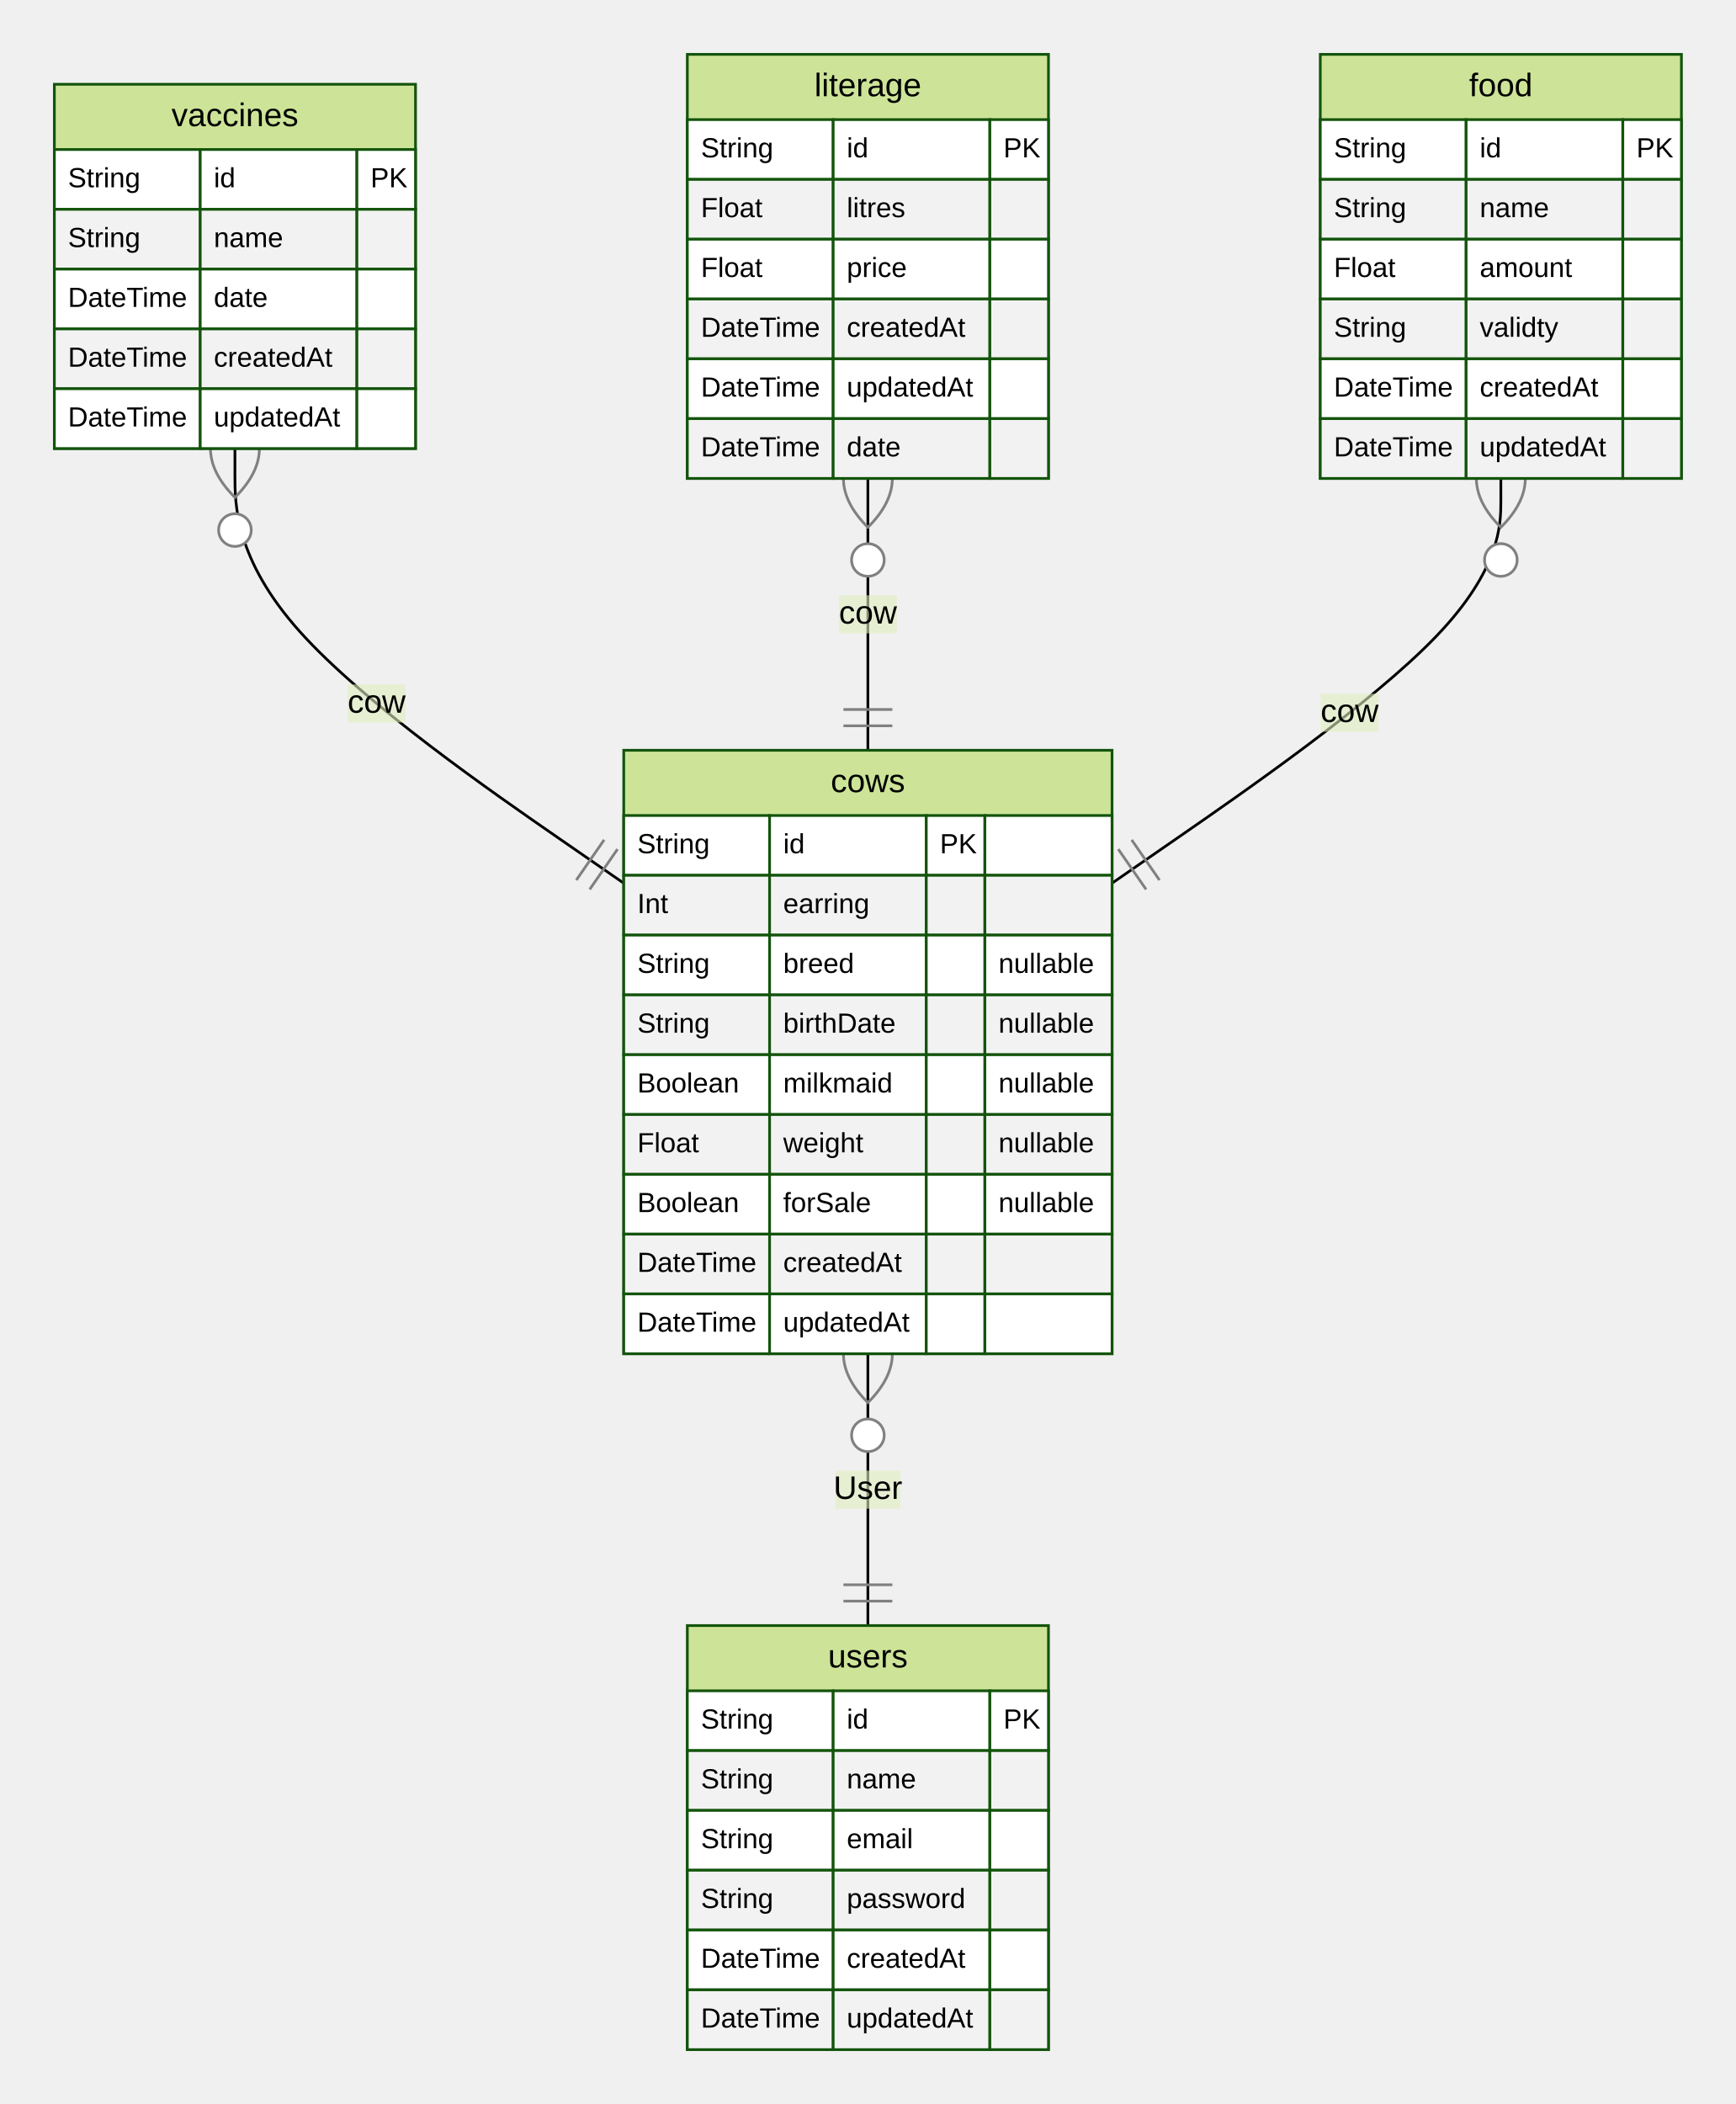
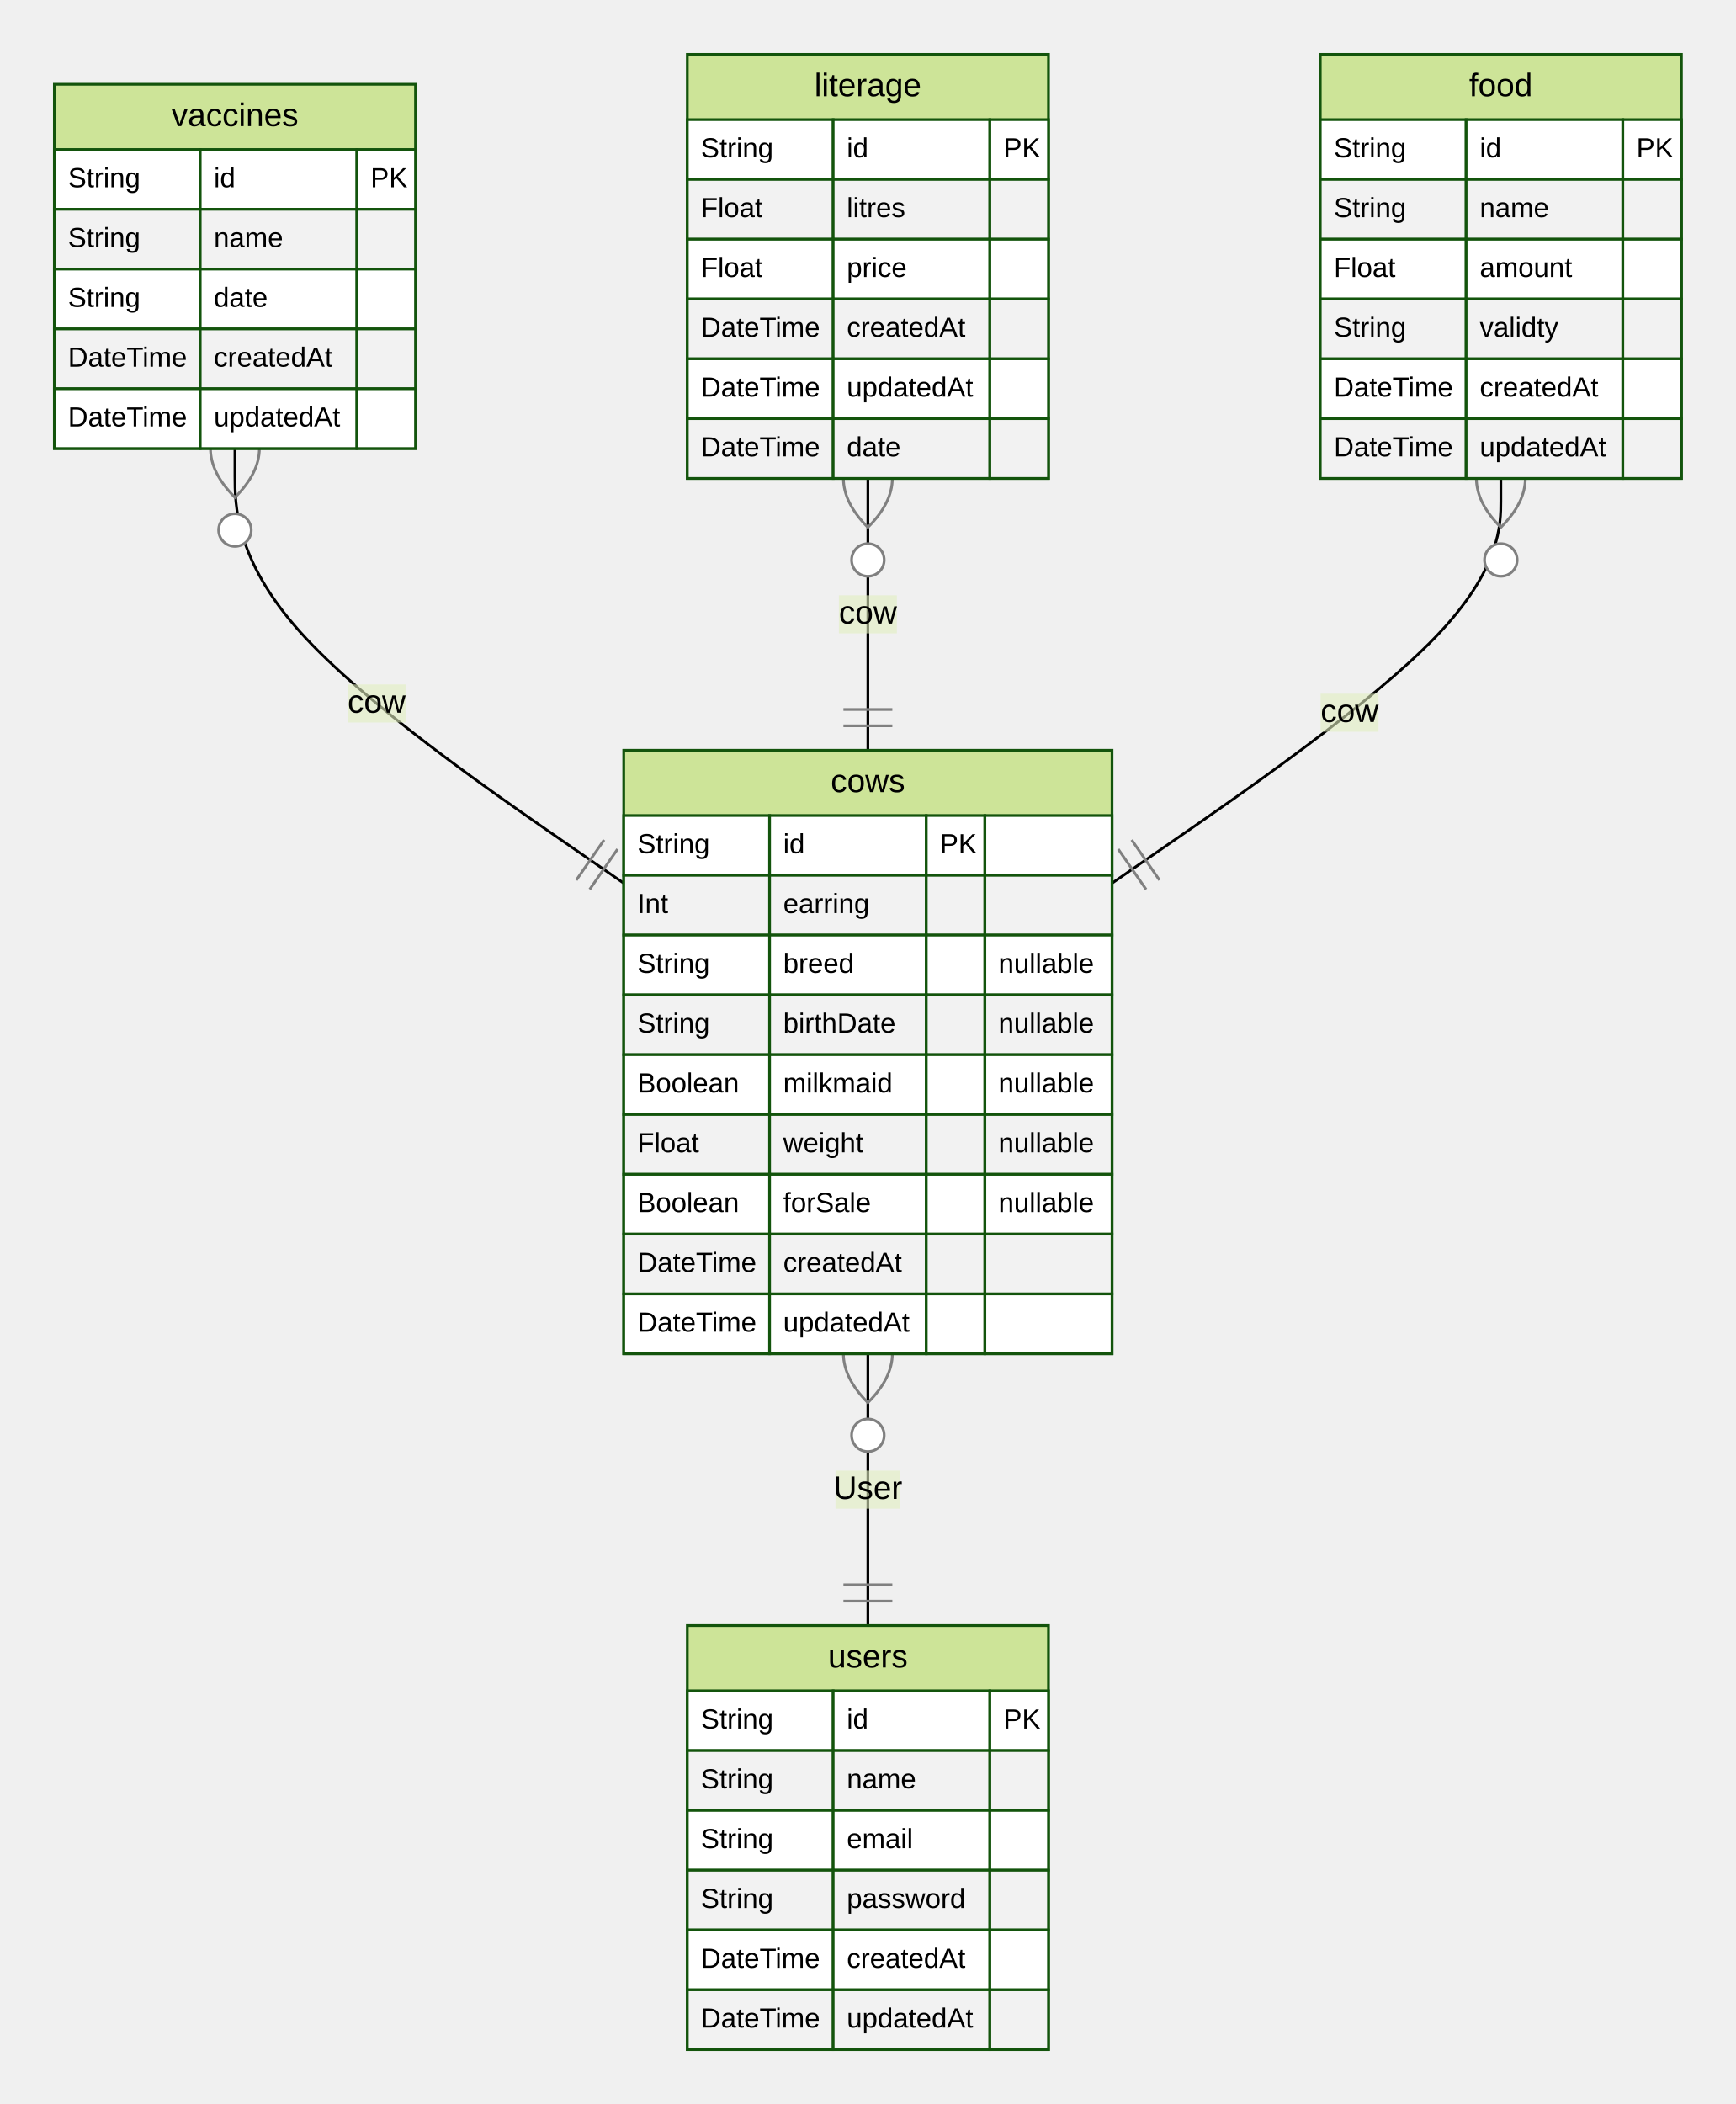
<svg xmlns="http://www.w3.org/2000/svg" aria-labelledby="chart-title-mermaid-0 chart-desc-mermaid-0" role="img" viewBox="0 0 638.625 774" style="max-width: 638.625px; background-color: white;" height="774" width="100%" id="mermaid-0">
  <style>#mermaid-0 {font-family:"trebuchet ms",verdana,arial,sans-serif;font-size:16px;fill:#000000;}#mermaid-0 .error-icon{fill:#552222;}#mermaid-0 .error-text{fill:#552222;stroke:#552222;}#mermaid-0 .edge-thickness-normal{stroke-width:2px;}#mermaid-0 .edge-thickness-thick{stroke-width:3.5px;}#mermaid-0 .edge-pattern-solid{stroke-dasharray:0;}#mermaid-0 .edge-pattern-dashed{stroke-dasharray:3;}#mermaid-0 .edge-pattern-dotted{stroke-dasharray:2;}#mermaid-0 .marker{fill:#000000;stroke:#000000;}#mermaid-0 .marker.cross{stroke:#000000;}#mermaid-0 svg{font-family:"trebuchet ms",verdana,arial,sans-serif;font-size:16px;}#mermaid-0 .entityBox{fill:#cde498;stroke:#13540c;}#mermaid-0 .attributeBoxOdd{fill:#ffffff;stroke:#13540c;}#mermaid-0 .attributeBoxEven{fill:#f2f2f2;stroke:#13540c;}#mermaid-0 .relationshipLabelBox{fill:hsl(78.158, 58.462%, 84.51%);opacity:0.7;background-color:hsl(78.158, 58.462%, 84.51%);}#mermaid-0 .relationshipLabelBox rect{opacity:0.5;}#mermaid-0 .relationshipLine{stroke:#000000;}#mermaid-0 :root{--mermaid-font-family:"trebuchet ms",verdana,arial,sans-serif;}</style>
  <g />
  <defs>
    <marker orient="auto" markerHeight="18" markerWidth="18" refY="9" refX="0" id="ONLY_ONE_START">
      <path d="M9,0 L9,18 M15,0 L15,18" fill="none" stroke="gray" />
    </marker>
  </defs>
  <defs>
    <marker orient="auto" markerHeight="18" markerWidth="18" refY="9" refX="18" id="ONLY_ONE_END">
      <path d="M3,0 L3,18 M9,0 L9,18" fill="none" stroke="gray" />
    </marker>
  </defs>
  <defs>
    <marker orient="auto" markerHeight="18" markerWidth="30" refY="9" refX="0" id="ZERO_OR_ONE_START">
      <circle r="6" cy="9" cx="21" fill="white" stroke="gray" />
      <path d="M9,0 L9,18" fill="none" stroke="gray" />
    </marker>
  </defs>
  <defs>
    <marker orient="auto" markerHeight="18" markerWidth="30" refY="9" refX="30" id="ZERO_OR_ONE_END">
      <circle r="6" cy="9" cx="9" fill="white" stroke="gray" />
      <path d="M21,0 L21,18" fill="none" stroke="gray" />
    </marker>
  </defs>
  <defs>
    <marker orient="auto" markerHeight="36" markerWidth="45" refY="18" refX="18" id="ONE_OR_MORE_START">
      <path d="M0,18 Q 18,0 36,18 Q 18,36 0,18 M42,9 L42,27" fill="none" stroke="gray" />
    </marker>
  </defs>
  <defs>
    <marker orient="auto" markerHeight="36" markerWidth="45" refY="18" refX="27" id="ONE_OR_MORE_END">
      <path d="M3,9 L3,27 M9,18 Q27,0 45,18 Q27,36 9,18" fill="none" stroke="gray" />
    </marker>
  </defs>
  <defs>
    <marker orient="auto" markerHeight="36" markerWidth="57" refY="18" refX="18" id="ZERO_OR_MORE_START">
      <circle r="6" cy="18" cx="48" fill="white" stroke="gray" />
      <path d="M0,18 Q18,0 36,18 Q18,36 0,18" fill="none" stroke="gray" />
    </marker>
  </defs>
  <defs>
    <marker orient="auto" markerHeight="36" markerWidth="57" refY="18" refX="39" id="ZERO_OR_MORE_END">
      <circle r="6" cy="18" cx="9" fill="white" stroke="gray" />
      <path d="M21,18 Q39,0 57,18 Q39,36 21,18" fill="none" stroke="gray" />
    </marker>
  </defs>
  <path marker-start="url(#ZERO_OR_MORE_START)" marker-end="url(#ONLY_ONE_END)" fill="none" stroke="gray" d="M319.312,498L319.312,506.333C319.312,514.667,319.312,531.333,319.312,548C319.312,564.667,319.312,581.333,319.312,589.667L319.312,598" class="er relationshipLine" />
  <path marker-start="url(#ZERO_OR_MORE_START)" marker-end="url(#ONLY_ONE_END)" fill="none" stroke="gray" d="M86.438,165L86.438,175.167C86.438,185.333,86.438,205.667,110.279,232.316C134.12,258.966,181.802,291.931,205.643,308.414L229.484,324.897" class="er relationshipLine" />
  <path marker-start="url(#ZERO_OR_MORE_START)" marker-end="url(#ONLY_ONE_END)" fill="none" stroke="gray" d="M319.312,176L319.312,184.333C319.312,192.667,319.312,209.333,319.312,226C319.312,242.667,319.312,259.333,319.312,267.667L319.312,276" class="er relationshipLine" />
  <path marker-start="url(#ZERO_OR_MORE_START)" marker-end="url(#ONLY_ONE_END)" fill="none" stroke="gray" d="M552.188,176L552.188,184.333C552.188,192.667,552.188,209.333,528.346,234.149C504.505,258.966,456.823,291.931,432.982,308.414L409.141,324.897" class="er relationshipLine" />
  <g transform="translate(252.875,598 )" id="users">
    <rect height="156" width="132.875" y="0" x="0" stroke="gray" fill-opacity="100%" fill="honeydew" class="er entityBox" />
    <text transform="translate(66.4375,12)" style="font-family: &quot;trebuchet ms&quot;, verdana, arial, sans-serif;; font-size: 12px" text-anchor="middle" dominant-baseline="middle" y="0" x="0" id="entity-users" class="er entityLabel">users</text>
    <rect height="22" width="53.664" y="24" x="0" stroke="gray" fill-opacity="100%" fill="honeydew" class="er attributeBoxOdd" />
    <text transform="translate(5,35)" style="font-family: &quot;trebuchet ms&quot;, verdana, arial, sans-serif;; font-size: 10.2px" text-anchor="left" dominant-baseline="middle" y="0" x="0" id="entity-users-attr-1-type" class="er entityLabel">String</text>
    <rect height="22" width="57.648" y="24" x="53.664" stroke="gray" fill-opacity="100%" fill="honeydew" class="er attributeBoxOdd" />
    <text transform="translate(58.66406,35)" style="font-family: &quot;trebuchet ms&quot;, verdana, arial, sans-serif;; font-size: 10.2px" text-anchor="left" dominant-baseline="middle" y="0" x="0" id="entity-users-attr-1-name" class="er entityLabel">id</text>
    <rect height="22" width="21.562" y="24" x="111.312" stroke="gray" fill-opacity="100%" fill="honeydew" class="er attributeBoxOdd" />
    <text transform="translate(116.3125,35)" style="font-family: &quot;trebuchet ms&quot;, verdana, arial, sans-serif;; font-size: 10.2px" text-anchor="left" dominant-baseline="middle" y="0" x="0" id="entity-users-attr-1-key" class="er entityLabel">PK</text>
    <rect height="22" width="53.664" y="46" x="0" stroke="gray" fill-opacity="100%" fill="honeydew" class="er attributeBoxEven" />
    <text transform="translate(5,57)" style="font-family: &quot;trebuchet ms&quot;, verdana, arial, sans-serif;; font-size: 10.2px" text-anchor="left" dominant-baseline="middle" y="0" x="0" id="entity-users-attr-2-type" class="er entityLabel">String</text>
    <rect height="22" width="57.648" y="46" x="53.664" stroke="gray" fill-opacity="100%" fill="honeydew" class="er attributeBoxEven" />
    <text transform="translate(58.66406,57)" style="font-family: &quot;trebuchet ms&quot;, verdana, arial, sans-serif;; font-size: 10.2px" text-anchor="left" dominant-baseline="middle" y="0" x="0" id="entity-users-attr-2-name" class="er entityLabel">name</text>
    <rect height="22" width="21.562" y="46" x="111.312" stroke="gray" fill-opacity="100%" fill="honeydew" class="er attributeBoxEven" />
    <text transform="translate(116.3125,57)" style="font-family: &quot;trebuchet ms&quot;, verdana, arial, sans-serif;; font-size: 10.2px" text-anchor="left" dominant-baseline="middle" y="0" x="0" id="entity-users-attr-2-key" class="er entityLabel" />
    <rect height="22" width="53.664" y="68" x="0" stroke="gray" fill-opacity="100%" fill="honeydew" class="er attributeBoxOdd" />
    <text transform="translate(5,79)" style="font-family: &quot;trebuchet ms&quot;, verdana, arial, sans-serif;; font-size: 10.2px" text-anchor="left" dominant-baseline="middle" y="0" x="0" id="entity-users-attr-3-type" class="er entityLabel">String</text>
    <rect height="22" width="57.648" y="68" x="53.664" stroke="gray" fill-opacity="100%" fill="honeydew" class="er attributeBoxOdd" />
    <text transform="translate(58.66406,79)" style="font-family: &quot;trebuchet ms&quot;, verdana, arial, sans-serif;; font-size: 10.2px" text-anchor="left" dominant-baseline="middle" y="0" x="0" id="entity-users-attr-3-name" class="er entityLabel">email</text>
    <rect height="22" width="21.562" y="68" x="111.312" stroke="gray" fill-opacity="100%" fill="honeydew" class="er attributeBoxOdd" />
    <text transform="translate(116.3125,79)" style="font-family: &quot;trebuchet ms&quot;, verdana, arial, sans-serif;; font-size: 10.2px" text-anchor="left" dominant-baseline="middle" y="0" x="0" id="entity-users-attr-3-key" class="er entityLabel" />
    <rect height="22" width="53.664" y="90" x="0" stroke="gray" fill-opacity="100%" fill="honeydew" class="er attributeBoxEven" />
    <text transform="translate(5,101)" style="font-family: &quot;trebuchet ms&quot;, verdana, arial, sans-serif;; font-size: 10.2px" text-anchor="left" dominant-baseline="middle" y="0" x="0" id="entity-users-attr-4-type" class="er entityLabel">String</text>
    <rect height="22" width="57.648" y="90" x="53.664" stroke="gray" fill-opacity="100%" fill="honeydew" class="er attributeBoxEven" />
    <text transform="translate(58.66406,101)" style="font-family: &quot;trebuchet ms&quot;, verdana, arial, sans-serif;; font-size: 10.2px" text-anchor="left" dominant-baseline="middle" y="0" x="0" id="entity-users-attr-4-name" class="er entityLabel">password</text>
    <rect height="22" width="21.562" y="90" x="111.312" stroke="gray" fill-opacity="100%" fill="honeydew" class="er attributeBoxEven" />
    <text transform="translate(116.3125,101)" style="font-family: &quot;trebuchet ms&quot;, verdana, arial, sans-serif;; font-size: 10.2px" text-anchor="left" dominant-baseline="middle" y="0" x="0" id="entity-users-attr-4-key" class="er entityLabel" />
    <rect height="22" width="53.664" y="112" x="0" stroke="gray" fill-opacity="100%" fill="honeydew" class="er attributeBoxOdd" />
    <text transform="translate(5,123)" style="font-family: &quot;trebuchet ms&quot;, verdana, arial, sans-serif;; font-size: 10.2px" text-anchor="left" dominant-baseline="middle" y="0" x="0" id="entity-users-attr-5-type" class="er entityLabel">DateTime</text>
    <rect height="22" width="57.648" y="112" x="53.664" stroke="gray" fill-opacity="100%" fill="honeydew" class="er attributeBoxOdd" />
    <text transform="translate(58.66406,123)" style="font-family: &quot;trebuchet ms&quot;, verdana, arial, sans-serif;; font-size: 10.2px" text-anchor="left" dominant-baseline="middle" y="0" x="0" id="entity-users-attr-5-name" class="er entityLabel">createdAt</text>
    <rect height="22" width="21.562" y="112" x="111.312" stroke="gray" fill-opacity="100%" fill="honeydew" class="er attributeBoxOdd" />
    <text transform="translate(116.3125,123)" style="font-family: &quot;trebuchet ms&quot;, verdana, arial, sans-serif;; font-size: 10.2px" text-anchor="left" dominant-baseline="middle" y="0" x="0" id="entity-users-attr-5-key" class="er entityLabel" />
    <rect height="22" width="53.664" y="134" x="0" stroke="gray" fill-opacity="100%" fill="honeydew" class="er attributeBoxEven" />
    <text transform="translate(5,145)" style="font-family: &quot;trebuchet ms&quot;, verdana, arial, sans-serif;; font-size: 10.2px" text-anchor="left" dominant-baseline="middle" y="0" x="0" id="entity-users-attr-6-type" class="er entityLabel">DateTime</text>
    <rect height="22" width="57.648" y="134" x="53.664" stroke="gray" fill-opacity="100%" fill="honeydew" class="er attributeBoxEven" />
    <text transform="translate(58.66406,145)" style="font-family: &quot;trebuchet ms&quot;, verdana, arial, sans-serif;; font-size: 10.2px" text-anchor="left" dominant-baseline="middle" y="0" x="0" id="entity-users-attr-6-name" class="er entityLabel">updatedAt</text>
    <rect height="22" width="21.562" y="134" x="111.312" stroke="gray" fill-opacity="100%" fill="honeydew" class="er attributeBoxEven" />
    <text transform="translate(116.3125,145)" style="font-family: &quot;trebuchet ms&quot;, verdana, arial, sans-serif;; font-size: 10.2px" text-anchor="left" dominant-baseline="middle" y="0" x="0" id="entity-users-attr-6-key" class="er entityLabel" />
  </g>
  <g transform="translate(229.4844,276 )" id="cows">
    <rect height="222" width="179.656" y="0" x="0" stroke="gray" fill-opacity="100%" fill="honeydew" class="er entityBox" />
    <text transform="translate(89.82812,12)" style="font-family: &quot;trebuchet ms&quot;, verdana, arial, sans-serif;; font-size: 12px" text-anchor="middle" dominant-baseline="middle" y="0" x="0" id="entity-cows" class="er entityLabel">cows</text>
    <rect height="22" width="53.664" y="24" x="0" stroke="gray" fill-opacity="100%" fill="honeydew" class="er attributeBoxOdd" />
    <text transform="translate(5,35)" style="font-family: &quot;trebuchet ms&quot;, verdana, arial, sans-serif;; font-size: 10.2px" text-anchor="left" dominant-baseline="middle" y="0" x="0" id="entity-cows-attr-1-type" class="er entityLabel">String</text>
    <rect height="22" width="57.648" y="24" x="53.664" stroke="gray" fill-opacity="100%" fill="honeydew" class="er attributeBoxOdd" />
    <text transform="translate(58.66406,35)" style="font-family: &quot;trebuchet ms&quot;, verdana, arial, sans-serif;; font-size: 10.2px" text-anchor="left" dominant-baseline="middle" y="0" x="0" id="entity-cows-attr-1-name" class="er entityLabel">id</text>
    <rect height="22" width="21.562" y="24" x="111.312" stroke="gray" fill-opacity="100%" fill="honeydew" class="er attributeBoxOdd" />
    <text transform="translate(116.3125,35)" style="font-family: &quot;trebuchet ms&quot;, verdana, arial, sans-serif;; font-size: 10.2px" text-anchor="left" dominant-baseline="middle" y="0" x="0" id="entity-cows-attr-1-key" class="er entityLabel">PK</text>
    <rect height="22" width="46.781" y="24" x="132.875" stroke="gray" fill-opacity="100%" fill="honeydew" class="er attributeBoxOdd" />
    <text transform="translate(137.875,35)" style="font-family: &quot;trebuchet ms&quot;, verdana, arial, sans-serif;; font-size: 10.2px" text-anchor="left" dominant-baseline="middle" y="0" x="0" id="entity-cows-attr-1-comment" class="er entityLabel" />
    <rect height="22" width="53.664" y="46" x="0" stroke="gray" fill-opacity="100%" fill="honeydew" class="er attributeBoxEven" />
    <text transform="translate(5,57)" style="font-family: &quot;trebuchet ms&quot;, verdana, arial, sans-serif;; font-size: 10.2px" text-anchor="left" dominant-baseline="middle" y="0" x="0" id="entity-cows-attr-2-type" class="er entityLabel">Int</text>
    <rect height="22" width="57.648" y="46" x="53.664" stroke="gray" fill-opacity="100%" fill="honeydew" class="er attributeBoxEven" />
    <text transform="translate(58.66406,57)" style="font-family: &quot;trebuchet ms&quot;, verdana, arial, sans-serif;; font-size: 10.2px" text-anchor="left" dominant-baseline="middle" y="0" x="0" id="entity-cows-attr-2-name" class="er entityLabel">earring</text>
    <rect height="22" width="21.562" y="46" x="111.312" stroke="gray" fill-opacity="100%" fill="honeydew" class="er attributeBoxEven" />
    <text transform="translate(116.3125,57)" style="font-family: &quot;trebuchet ms&quot;, verdana, arial, sans-serif;; font-size: 10.2px" text-anchor="left" dominant-baseline="middle" y="0" x="0" id="entity-cows-attr-2-key" class="er entityLabel" />
    <rect height="22" width="46.781" y="46" x="132.875" stroke="gray" fill-opacity="100%" fill="honeydew" class="er attributeBoxEven" />
    <text transform="translate(137.875,57)" style="font-family: &quot;trebuchet ms&quot;, verdana, arial, sans-serif;; font-size: 10.2px" text-anchor="left" dominant-baseline="middle" y="0" x="0" id="entity-cows-attr-2-comment" class="er entityLabel" />
    <rect height="22" width="53.664" y="68" x="0" stroke="gray" fill-opacity="100%" fill="honeydew" class="er attributeBoxOdd" />
    <text transform="translate(5,79)" style="font-family: &quot;trebuchet ms&quot;, verdana, arial, sans-serif;; font-size: 10.2px" text-anchor="left" dominant-baseline="middle" y="0" x="0" id="entity-cows-attr-3-type" class="er entityLabel">String</text>
    <rect height="22" width="57.648" y="68" x="53.664" stroke="gray" fill-opacity="100%" fill="honeydew" class="er attributeBoxOdd" />
    <text transform="translate(58.66406,79)" style="font-family: &quot;trebuchet ms&quot;, verdana, arial, sans-serif;; font-size: 10.2px" text-anchor="left" dominant-baseline="middle" y="0" x="0" id="entity-cows-attr-3-name" class="er entityLabel">breed</text>
    <rect height="22" width="21.562" y="68" x="111.312" stroke="gray" fill-opacity="100%" fill="honeydew" class="er attributeBoxOdd" />
    <text transform="translate(116.3125,79)" style="font-family: &quot;trebuchet ms&quot;, verdana, arial, sans-serif;; font-size: 10.2px" text-anchor="left" dominant-baseline="middle" y="0" x="0" id="entity-cows-attr-3-key" class="er entityLabel" />
    <rect height="22" width="46.781" y="68" x="132.875" stroke="gray" fill-opacity="100%" fill="honeydew" class="er attributeBoxOdd" />
    <text transform="translate(137.875,79)" style="font-family: &quot;trebuchet ms&quot;, verdana, arial, sans-serif;; font-size: 10.2px" text-anchor="left" dominant-baseline="middle" y="0" x="0" id="entity-cows-attr-3-comment" class="er entityLabel">nullable</text>
    <rect height="22" width="53.664" y="90" x="0" stroke="gray" fill-opacity="100%" fill="honeydew" class="er attributeBoxEven" />
    <text transform="translate(5,101)" style="font-family: &quot;trebuchet ms&quot;, verdana, arial, sans-serif;; font-size: 10.2px" text-anchor="left" dominant-baseline="middle" y="0" x="0" id="entity-cows-attr-4-type" class="er entityLabel">String</text>
    <rect height="22" width="57.648" y="90" x="53.664" stroke="gray" fill-opacity="100%" fill="honeydew" class="er attributeBoxEven" />
    <text transform="translate(58.66406,101)" style="font-family: &quot;trebuchet ms&quot;, verdana, arial, sans-serif;; font-size: 10.2px" text-anchor="left" dominant-baseline="middle" y="0" x="0" id="entity-cows-attr-4-name" class="er entityLabel">birthDate</text>
    <rect height="22" width="21.562" y="90" x="111.312" stroke="gray" fill-opacity="100%" fill="honeydew" class="er attributeBoxEven" />
    <text transform="translate(116.3125,101)" style="font-family: &quot;trebuchet ms&quot;, verdana, arial, sans-serif;; font-size: 10.2px" text-anchor="left" dominant-baseline="middle" y="0" x="0" id="entity-cows-attr-4-key" class="er entityLabel" />
    <rect height="22" width="46.781" y="90" x="132.875" stroke="gray" fill-opacity="100%" fill="honeydew" class="er attributeBoxEven" />
    <text transform="translate(137.875,101)" style="font-family: &quot;trebuchet ms&quot;, verdana, arial, sans-serif;; font-size: 10.2px" text-anchor="left" dominant-baseline="middle" y="0" x="0" id="entity-cows-attr-4-comment" class="er entityLabel">nullable</text>
    <rect height="22" width="53.664" y="112" x="0" stroke="gray" fill-opacity="100%" fill="honeydew" class="er attributeBoxOdd" />
    <text transform="translate(5,123)" style="font-family: &quot;trebuchet ms&quot;, verdana, arial, sans-serif;; font-size: 10.2px" text-anchor="left" dominant-baseline="middle" y="0" x="0" id="entity-cows-attr-5-type" class="er entityLabel">Boolean</text>
    <rect height="22" width="57.648" y="112" x="53.664" stroke="gray" fill-opacity="100%" fill="honeydew" class="er attributeBoxOdd" />
    <text transform="translate(58.66406,123)" style="font-family: &quot;trebuchet ms&quot;, verdana, arial, sans-serif;; font-size: 10.2px" text-anchor="left" dominant-baseline="middle" y="0" x="0" id="entity-cows-attr-5-name" class="er entityLabel">milkmaid</text>
    <rect height="22" width="21.562" y="112" x="111.312" stroke="gray" fill-opacity="100%" fill="honeydew" class="er attributeBoxOdd" />
    <text transform="translate(116.3125,123)" style="font-family: &quot;trebuchet ms&quot;, verdana, arial, sans-serif;; font-size: 10.2px" text-anchor="left" dominant-baseline="middle" y="0" x="0" id="entity-cows-attr-5-key" class="er entityLabel" />
    <rect height="22" width="46.781" y="112" x="132.875" stroke="gray" fill-opacity="100%" fill="honeydew" class="er attributeBoxOdd" />
    <text transform="translate(137.875,123)" style="font-family: &quot;trebuchet ms&quot;, verdana, arial, sans-serif;; font-size: 10.2px" text-anchor="left" dominant-baseline="middle" y="0" x="0" id="entity-cows-attr-5-comment" class="er entityLabel">nullable</text>
    <rect height="22" width="53.664" y="134" x="0" stroke="gray" fill-opacity="100%" fill="honeydew" class="er attributeBoxEven" />
    <text transform="translate(5,145)" style="font-family: &quot;trebuchet ms&quot;, verdana, arial, sans-serif;; font-size: 10.2px" text-anchor="left" dominant-baseline="middle" y="0" x="0" id="entity-cows-attr-6-type" class="er entityLabel">Float</text>
    <rect height="22" width="57.648" y="134" x="53.664" stroke="gray" fill-opacity="100%" fill="honeydew" class="er attributeBoxEven" />
    <text transform="translate(58.66406,145)" style="font-family: &quot;trebuchet ms&quot;, verdana, arial, sans-serif;; font-size: 10.2px" text-anchor="left" dominant-baseline="middle" y="0" x="0" id="entity-cows-attr-6-name" class="er entityLabel">weight</text>
    <rect height="22" width="21.562" y="134" x="111.312" stroke="gray" fill-opacity="100%" fill="honeydew" class="er attributeBoxEven" />
    <text transform="translate(116.3125,145)" style="font-family: &quot;trebuchet ms&quot;, verdana, arial, sans-serif;; font-size: 10.2px" text-anchor="left" dominant-baseline="middle" y="0" x="0" id="entity-cows-attr-6-key" class="er entityLabel" />
    <rect height="22" width="46.781" y="134" x="132.875" stroke="gray" fill-opacity="100%" fill="honeydew" class="er attributeBoxEven" />
    <text transform="translate(137.875,145)" style="font-family: &quot;trebuchet ms&quot;, verdana, arial, sans-serif;; font-size: 10.2px" text-anchor="left" dominant-baseline="middle" y="0" x="0" id="entity-cows-attr-6-comment" class="er entityLabel">nullable</text>
    <rect height="22" width="53.664" y="156" x="0" stroke="gray" fill-opacity="100%" fill="honeydew" class="er attributeBoxOdd" />
    <text transform="translate(5,167)" style="font-family: &quot;trebuchet ms&quot;, verdana, arial, sans-serif;; font-size: 10.2px" text-anchor="left" dominant-baseline="middle" y="0" x="0" id="entity-cows-attr-7-type" class="er entityLabel">Boolean</text>
    <rect height="22" width="57.648" y="156" x="53.664" stroke="gray" fill-opacity="100%" fill="honeydew" class="er attributeBoxOdd" />
    <text transform="translate(58.66406,167)" style="font-family: &quot;trebuchet ms&quot;, verdana, arial, sans-serif;; font-size: 10.2px" text-anchor="left" dominant-baseline="middle" y="0" x="0" id="entity-cows-attr-7-name" class="er entityLabel">forSale</text>
    <rect height="22" width="21.562" y="156" x="111.312" stroke="gray" fill-opacity="100%" fill="honeydew" class="er attributeBoxOdd" />
    <text transform="translate(116.3125,167)" style="font-family: &quot;trebuchet ms&quot;, verdana, arial, sans-serif;; font-size: 10.2px" text-anchor="left" dominant-baseline="middle" y="0" x="0" id="entity-cows-attr-7-key" class="er entityLabel" />
    <rect height="22" width="46.781" y="156" x="132.875" stroke="gray" fill-opacity="100%" fill="honeydew" class="er attributeBoxOdd" />
    <text transform="translate(137.875,167)" style="font-family: &quot;trebuchet ms&quot;, verdana, arial, sans-serif;; font-size: 10.2px" text-anchor="left" dominant-baseline="middle" y="0" x="0" id="entity-cows-attr-7-comment" class="er entityLabel">nullable</text>
    <rect height="22" width="53.664" y="178" x="0" stroke="gray" fill-opacity="100%" fill="honeydew" class="er attributeBoxEven" />
    <text transform="translate(5,189)" style="font-family: &quot;trebuchet ms&quot;, verdana, arial, sans-serif;; font-size: 10.2px" text-anchor="left" dominant-baseline="middle" y="0" x="0" id="entity-cows-attr-8-type" class="er entityLabel">DateTime</text>
    <rect height="22" width="57.648" y="178" x="53.664" stroke="gray" fill-opacity="100%" fill="honeydew" class="er attributeBoxEven" />
    <text transform="translate(58.66406,189)" style="font-family: &quot;trebuchet ms&quot;, verdana, arial, sans-serif;; font-size: 10.2px" text-anchor="left" dominant-baseline="middle" y="0" x="0" id="entity-cows-attr-8-name" class="er entityLabel">createdAt</text>
    <rect height="22" width="21.562" y="178" x="111.312" stroke="gray" fill-opacity="100%" fill="honeydew" class="er attributeBoxEven" />
    <text transform="translate(116.3125,189)" style="font-family: &quot;trebuchet ms&quot;, verdana, arial, sans-serif;; font-size: 10.2px" text-anchor="left" dominant-baseline="middle" y="0" x="0" id="entity-cows-attr-8-key" class="er entityLabel" />
    <rect height="22" width="46.781" y="178" x="132.875" stroke="gray" fill-opacity="100%" fill="honeydew" class="er attributeBoxEven" />
    <text transform="translate(137.875,189)" style="font-family: &quot;trebuchet ms&quot;, verdana, arial, sans-serif;; font-size: 10.2px" text-anchor="left" dominant-baseline="middle" y="0" x="0" id="entity-cows-attr-8-comment" class="er entityLabel" />
    <rect height="22" width="53.664" y="200" x="0" stroke="gray" fill-opacity="100%" fill="honeydew" class="er attributeBoxOdd" />
    <text transform="translate(5,211)" style="font-family: &quot;trebuchet ms&quot;, verdana, arial, sans-serif;; font-size: 10.2px" text-anchor="left" dominant-baseline="middle" y="0" x="0" id="entity-cows-attr-9-type" class="er entityLabel">DateTime</text>
    <rect height="22" width="57.648" y="200" x="53.664" stroke="gray" fill-opacity="100%" fill="honeydew" class="er attributeBoxOdd" />
    <text transform="translate(58.66406,211)" style="font-family: &quot;trebuchet ms&quot;, verdana, arial, sans-serif;; font-size: 10.2px" text-anchor="left" dominant-baseline="middle" y="0" x="0" id="entity-cows-attr-9-name" class="er entityLabel">updatedAt</text>
    <rect height="22" width="21.562" y="200" x="111.312" stroke="gray" fill-opacity="100%" fill="honeydew" class="er attributeBoxOdd" />
    <text transform="translate(116.3125,211)" style="font-family: &quot;trebuchet ms&quot;, verdana, arial, sans-serif;; font-size: 10.2px" text-anchor="left" dominant-baseline="middle" y="0" x="0" id="entity-cows-attr-9-key" class="er entityLabel" />
    <rect height="22" width="46.781" y="200" x="132.875" stroke="gray" fill-opacity="100%" fill="honeydew" class="er attributeBoxOdd" />
    <text transform="translate(137.875,211)" style="font-family: &quot;trebuchet ms&quot;, verdana, arial, sans-serif;; font-size: 10.2px" text-anchor="left" dominant-baseline="middle" y="0" x="0" id="entity-cows-attr-9-comment" class="er entityLabel" />
  </g>
  <g transform="translate(20,31 )" id="vaccines">
    <rect height="134" width="132.875" y="0" x="0" stroke="gray" fill-opacity="100%" fill="honeydew" class="er entityBox" />
    <text transform="translate(66.4375,12)" style="font-family: &quot;trebuchet ms&quot;, verdana, arial, sans-serif;; font-size: 12px" text-anchor="middle" dominant-baseline="middle" y="0" x="0" id="entity-vaccines" class="er entityLabel">vaccines</text>
    <rect height="22" width="53.664" y="24" x="0" stroke="gray" fill-opacity="100%" fill="honeydew" class="er attributeBoxOdd" />
    <text transform="translate(5,35)" style="font-family: &quot;trebuchet ms&quot;, verdana, arial, sans-serif;; font-size: 10.2px" text-anchor="left" dominant-baseline="middle" y="0" x="0" id="entity-vaccines-attr-1-type" class="er entityLabel">String</text>
    <rect height="22" width="57.648" y="24" x="53.664" stroke="gray" fill-opacity="100%" fill="honeydew" class="er attributeBoxOdd" />
    <text transform="translate(58.66406,35)" style="font-family: &quot;trebuchet ms&quot;, verdana, arial, sans-serif;; font-size: 10.2px" text-anchor="left" dominant-baseline="middle" y="0" x="0" id="entity-vaccines-attr-1-name" class="er entityLabel">id</text>
    <rect height="22" width="21.562" y="24" x="111.312" stroke="gray" fill-opacity="100%" fill="honeydew" class="er attributeBoxOdd" />
    <text transform="translate(116.3125,35)" style="font-family: &quot;trebuchet ms&quot;, verdana, arial, sans-serif;; font-size: 10.2px" text-anchor="left" dominant-baseline="middle" y="0" x="0" id="entity-vaccines-attr-1-key" class="er entityLabel">PK</text>
    <rect height="22" width="53.664" y="46" x="0" stroke="gray" fill-opacity="100%" fill="honeydew" class="er attributeBoxEven" />
    <text transform="translate(5,57)" style="font-family: &quot;trebuchet ms&quot;, verdana, arial, sans-serif;; font-size: 10.2px" text-anchor="left" dominant-baseline="middle" y="0" x="0" id="entity-vaccines-attr-2-type" class="er entityLabel">String</text>
    <rect height="22" width="57.648" y="46" x="53.664" stroke="gray" fill-opacity="100%" fill="honeydew" class="er attributeBoxEven" />
    <text transform="translate(58.66406,57)" style="font-family: &quot;trebuchet ms&quot;, verdana, arial, sans-serif;; font-size: 10.2px" text-anchor="left" dominant-baseline="middle" y="0" x="0" id="entity-vaccines-attr-2-name" class="er entityLabel">name</text>
    <rect height="22" width="21.562" y="46" x="111.312" stroke="gray" fill-opacity="100%" fill="honeydew" class="er attributeBoxEven" />
    <text transform="translate(116.3125,57)" style="font-family: &quot;trebuchet ms&quot;, verdana, arial, sans-serif;; font-size: 10.2px" text-anchor="left" dominant-baseline="middle" y="0" x="0" id="entity-vaccines-attr-2-key" class="er entityLabel" />
    <rect height="22" width="53.664" y="68" x="0" stroke="gray" fill-opacity="100%" fill="honeydew" class="er attributeBoxOdd" />
-     <text transform="translate(5,79)" style="font-family: &quot;trebuchet ms&quot;, verdana, arial, sans-serif;; font-size: 10.2px" text-anchor="left" dominant-baseline="middle" y="0" x="0" id="entity-vaccines-attr-3-type" class="er entityLabel">DateTime</text>
+     <text transform="translate(5,79)" style="font-family: &quot;trebuchet ms&quot;, verdana, arial, sans-serif;; font-size: 10.2px" text-anchor="left" dominant-baseline="middle" y="0" x="0" id="entity-vaccines-attr-3-type" class="er entityLabel">String</text>
    <rect height="22" width="57.648" y="68" x="53.664" stroke="gray" fill-opacity="100%" fill="honeydew" class="er attributeBoxOdd" />
    <text transform="translate(58.66406,79)" style="font-family: &quot;trebuchet ms&quot;, verdana, arial, sans-serif;; font-size: 10.2px" text-anchor="left" dominant-baseline="middle" y="0" x="0" id="entity-vaccines-attr-3-name" class="er entityLabel">date</text>
    <rect height="22" width="21.562" y="68" x="111.312" stroke="gray" fill-opacity="100%" fill="honeydew" class="er attributeBoxOdd" />
    <text transform="translate(116.3125,79)" style="font-family: &quot;trebuchet ms&quot;, verdana, arial, sans-serif;; font-size: 10.2px" text-anchor="left" dominant-baseline="middle" y="0" x="0" id="entity-vaccines-attr-3-key" class="er entityLabel" />
    <rect height="22" width="53.664" y="90" x="0" stroke="gray" fill-opacity="100%" fill="honeydew" class="er attributeBoxEven" />
    <text transform="translate(5,101)" style="font-family: &quot;trebuchet ms&quot;, verdana, arial, sans-serif;; font-size: 10.2px" text-anchor="left" dominant-baseline="middle" y="0" x="0" id="entity-vaccines-attr-4-type" class="er entityLabel">DateTime</text>
    <rect height="22" width="57.648" y="90" x="53.664" stroke="gray" fill-opacity="100%" fill="honeydew" class="er attributeBoxEven" />
    <text transform="translate(58.66406,101)" style="font-family: &quot;trebuchet ms&quot;, verdana, arial, sans-serif;; font-size: 10.2px" text-anchor="left" dominant-baseline="middle" y="0" x="0" id="entity-vaccines-attr-4-name" class="er entityLabel">createdAt</text>
    <rect height="22" width="21.562" y="90" x="111.312" stroke="gray" fill-opacity="100%" fill="honeydew" class="er attributeBoxEven" />
    <text transform="translate(116.3125,101)" style="font-family: &quot;trebuchet ms&quot;, verdana, arial, sans-serif;; font-size: 10.2px" text-anchor="left" dominant-baseline="middle" y="0" x="0" id="entity-vaccines-attr-4-key" class="er entityLabel" />
    <rect height="22" width="53.664" y="112" x="0" stroke="gray" fill-opacity="100%" fill="honeydew" class="er attributeBoxOdd" />
    <text transform="translate(5,123)" style="font-family: &quot;trebuchet ms&quot;, verdana, arial, sans-serif;; font-size: 10.2px" text-anchor="left" dominant-baseline="middle" y="0" x="0" id="entity-vaccines-attr-5-type" class="er entityLabel">DateTime</text>
    <rect height="22" width="57.648" y="112" x="53.664" stroke="gray" fill-opacity="100%" fill="honeydew" class="er attributeBoxOdd" />
    <text transform="translate(58.66406,123)" style="font-family: &quot;trebuchet ms&quot;, verdana, arial, sans-serif;; font-size: 10.2px" text-anchor="left" dominant-baseline="middle" y="0" x="0" id="entity-vaccines-attr-5-name" class="er entityLabel">updatedAt</text>
    <rect height="22" width="21.562" y="112" x="111.312" stroke="gray" fill-opacity="100%" fill="honeydew" class="er attributeBoxOdd" />
    <text transform="translate(116.3125,123)" style="font-family: &quot;trebuchet ms&quot;, verdana, arial, sans-serif;; font-size: 10.2px" text-anchor="left" dominant-baseline="middle" y="0" x="0" id="entity-vaccines-attr-5-key" class="er entityLabel" />
  </g>
  <g transform="translate(252.875,20 )" id="literage">
    <rect height="156" width="132.875" y="0" x="0" stroke="gray" fill-opacity="100%" fill="honeydew" class="er entityBox" />
    <text transform="translate(66.4375,12)" style="font-family: &quot;trebuchet ms&quot;, verdana, arial, sans-serif;; font-size: 12px" text-anchor="middle" dominant-baseline="middle" y="0" x="0" id="entity-literage" class="er entityLabel">literage</text>
    <rect height="22" width="53.664" y="24" x="0" stroke="gray" fill-opacity="100%" fill="honeydew" class="er attributeBoxOdd" />
    <text transform="translate(5,35)" style="font-family: &quot;trebuchet ms&quot;, verdana, arial, sans-serif;; font-size: 10.2px" text-anchor="left" dominant-baseline="middle" y="0" x="0" id="entity-literage-attr-1-type" class="er entityLabel">String</text>
    <rect height="22" width="57.648" y="24" x="53.664" stroke="gray" fill-opacity="100%" fill="honeydew" class="er attributeBoxOdd" />
    <text transform="translate(58.66406,35)" style="font-family: &quot;trebuchet ms&quot;, verdana, arial, sans-serif;; font-size: 10.2px" text-anchor="left" dominant-baseline="middle" y="0" x="0" id="entity-literage-attr-1-name" class="er entityLabel">id</text>
    <rect height="22" width="21.562" y="24" x="111.312" stroke="gray" fill-opacity="100%" fill="honeydew" class="er attributeBoxOdd" />
    <text transform="translate(116.3125,35)" style="font-family: &quot;trebuchet ms&quot;, verdana, arial, sans-serif;; font-size: 10.2px" text-anchor="left" dominant-baseline="middle" y="0" x="0" id="entity-literage-attr-1-key" class="er entityLabel">PK</text>
    <rect height="22" width="53.664" y="46" x="0" stroke="gray" fill-opacity="100%" fill="honeydew" class="er attributeBoxEven" />
    <text transform="translate(5,57)" style="font-family: &quot;trebuchet ms&quot;, verdana, arial, sans-serif;; font-size: 10.2px" text-anchor="left" dominant-baseline="middle" y="0" x="0" id="entity-literage-attr-2-type" class="er entityLabel">Float</text>
    <rect height="22" width="57.648" y="46" x="53.664" stroke="gray" fill-opacity="100%" fill="honeydew" class="er attributeBoxEven" />
    <text transform="translate(58.66406,57)" style="font-family: &quot;trebuchet ms&quot;, verdana, arial, sans-serif;; font-size: 10.2px" text-anchor="left" dominant-baseline="middle" y="0" x="0" id="entity-literage-attr-2-name" class="er entityLabel">litres</text>
    <rect height="22" width="21.562" y="46" x="111.312" stroke="gray" fill-opacity="100%" fill="honeydew" class="er attributeBoxEven" />
    <text transform="translate(116.3125,57)" style="font-family: &quot;trebuchet ms&quot;, verdana, arial, sans-serif;; font-size: 10.2px" text-anchor="left" dominant-baseline="middle" y="0" x="0" id="entity-literage-attr-2-key" class="er entityLabel" />
    <rect height="22" width="53.664" y="68" x="0" stroke="gray" fill-opacity="100%" fill="honeydew" class="er attributeBoxOdd" />
    <text transform="translate(5,79)" style="font-family: &quot;trebuchet ms&quot;, verdana, arial, sans-serif;; font-size: 10.2px" text-anchor="left" dominant-baseline="middle" y="0" x="0" id="entity-literage-attr-3-type" class="er entityLabel">Float</text>
    <rect height="22" width="57.648" y="68" x="53.664" stroke="gray" fill-opacity="100%" fill="honeydew" class="er attributeBoxOdd" />
    <text transform="translate(58.66406,79)" style="font-family: &quot;trebuchet ms&quot;, verdana, arial, sans-serif;; font-size: 10.2px" text-anchor="left" dominant-baseline="middle" y="0" x="0" id="entity-literage-attr-3-name" class="er entityLabel">price</text>
    <rect height="22" width="21.562" y="68" x="111.312" stroke="gray" fill-opacity="100%" fill="honeydew" class="er attributeBoxOdd" />
    <text transform="translate(116.3125,79)" style="font-family: &quot;trebuchet ms&quot;, verdana, arial, sans-serif;; font-size: 10.2px" text-anchor="left" dominant-baseline="middle" y="0" x="0" id="entity-literage-attr-3-key" class="er entityLabel" />
    <rect height="22" width="53.664" y="90" x="0" stroke="gray" fill-opacity="100%" fill="honeydew" class="er attributeBoxEven" />
    <text transform="translate(5,101)" style="font-family: &quot;trebuchet ms&quot;, verdana, arial, sans-serif;; font-size: 10.2px" text-anchor="left" dominant-baseline="middle" y="0" x="0" id="entity-literage-attr-4-type" class="er entityLabel">DateTime</text>
    <rect height="22" width="57.648" y="90" x="53.664" stroke="gray" fill-opacity="100%" fill="honeydew" class="er attributeBoxEven" />
    <text transform="translate(58.66406,101)" style="font-family: &quot;trebuchet ms&quot;, verdana, arial, sans-serif;; font-size: 10.2px" text-anchor="left" dominant-baseline="middle" y="0" x="0" id="entity-literage-attr-4-name" class="er entityLabel">createdAt</text>
    <rect height="22" width="21.562" y="90" x="111.312" stroke="gray" fill-opacity="100%" fill="honeydew" class="er attributeBoxEven" />
    <text transform="translate(116.3125,101)" style="font-family: &quot;trebuchet ms&quot;, verdana, arial, sans-serif;; font-size: 10.2px" text-anchor="left" dominant-baseline="middle" y="0" x="0" id="entity-literage-attr-4-key" class="er entityLabel" />
    <rect height="22" width="53.664" y="112" x="0" stroke="gray" fill-opacity="100%" fill="honeydew" class="er attributeBoxOdd" />
    <text transform="translate(5,123)" style="font-family: &quot;trebuchet ms&quot;, verdana, arial, sans-serif;; font-size: 10.2px" text-anchor="left" dominant-baseline="middle" y="0" x="0" id="entity-literage-attr-5-type" class="er entityLabel">DateTime</text>
    <rect height="22" width="57.648" y="112" x="53.664" stroke="gray" fill-opacity="100%" fill="honeydew" class="er attributeBoxOdd" />
    <text transform="translate(58.66406,123)" style="font-family: &quot;trebuchet ms&quot;, verdana, arial, sans-serif;; font-size: 10.2px" text-anchor="left" dominant-baseline="middle" y="0" x="0" id="entity-literage-attr-5-name" class="er entityLabel">updatedAt</text>
    <rect height="22" width="21.562" y="112" x="111.312" stroke="gray" fill-opacity="100%" fill="honeydew" class="er attributeBoxOdd" />
    <text transform="translate(116.3125,123)" style="font-family: &quot;trebuchet ms&quot;, verdana, arial, sans-serif;; font-size: 10.2px" text-anchor="left" dominant-baseline="middle" y="0" x="0" id="entity-literage-attr-5-key" class="er entityLabel" />
    <rect height="22" width="53.664" y="134" x="0" stroke="gray" fill-opacity="100%" fill="honeydew" class="er attributeBoxEven" />
    <text transform="translate(5,145)" style="font-family: &quot;trebuchet ms&quot;, verdana, arial, sans-serif;; font-size: 10.2px" text-anchor="left" dominant-baseline="middle" y="0" x="0" id="entity-literage-attr-6-type" class="er entityLabel">DateTime</text>
    <rect height="22" width="57.648" y="134" x="53.664" stroke="gray" fill-opacity="100%" fill="honeydew" class="er attributeBoxEven" />
    <text transform="translate(58.66406,145)" style="font-family: &quot;trebuchet ms&quot;, verdana, arial, sans-serif;; font-size: 10.2px" text-anchor="left" dominant-baseline="middle" y="0" x="0" id="entity-literage-attr-6-name" class="er entityLabel">date</text>
    <rect height="22" width="21.562" y="134" x="111.312" stroke="gray" fill-opacity="100%" fill="honeydew" class="er attributeBoxEven" />
    <text transform="translate(116.3125,145)" style="font-family: &quot;trebuchet ms&quot;, verdana, arial, sans-serif;; font-size: 10.2px" text-anchor="left" dominant-baseline="middle" y="0" x="0" id="entity-literage-attr-6-key" class="er entityLabel" />
  </g>
  <g transform="translate(485.75,20 )" id="food">
    <rect height="156" width="132.875" y="0" x="0" stroke="gray" fill-opacity="100%" fill="honeydew" class="er entityBox" />
    <text transform="translate(66.4375,12)" style="font-family: &quot;trebuchet ms&quot;, verdana, arial, sans-serif;; font-size: 12px" text-anchor="middle" dominant-baseline="middle" y="0" x="0" id="entity-food" class="er entityLabel">food</text>
    <rect height="22" width="53.664" y="24" x="0" stroke="gray" fill-opacity="100%" fill="honeydew" class="er attributeBoxOdd" />
    <text transform="translate(5,35)" style="font-family: &quot;trebuchet ms&quot;, verdana, arial, sans-serif;; font-size: 10.2px" text-anchor="left" dominant-baseline="middle" y="0" x="0" id="entity-food-attr-1-type" class="er entityLabel">String</text>
    <rect height="22" width="57.648" y="24" x="53.664" stroke="gray" fill-opacity="100%" fill="honeydew" class="er attributeBoxOdd" />
    <text transform="translate(58.66406,35)" style="font-family: &quot;trebuchet ms&quot;, verdana, arial, sans-serif;; font-size: 10.2px" text-anchor="left" dominant-baseline="middle" y="0" x="0" id="entity-food-attr-1-name" class="er entityLabel">id</text>
    <rect height="22" width="21.562" y="24" x="111.312" stroke="gray" fill-opacity="100%" fill="honeydew" class="er attributeBoxOdd" />
    <text transform="translate(116.3125,35)" style="font-family: &quot;trebuchet ms&quot;, verdana, arial, sans-serif;; font-size: 10.2px" text-anchor="left" dominant-baseline="middle" y="0" x="0" id="entity-food-attr-1-key" class="er entityLabel">PK</text>
    <rect height="22" width="53.664" y="46" x="0" stroke="gray" fill-opacity="100%" fill="honeydew" class="er attributeBoxEven" />
    <text transform="translate(5,57)" style="font-family: &quot;trebuchet ms&quot;, verdana, arial, sans-serif;; font-size: 10.2px" text-anchor="left" dominant-baseline="middle" y="0" x="0" id="entity-food-attr-2-type" class="er entityLabel">String</text>
    <rect height="22" width="57.648" y="46" x="53.664" stroke="gray" fill-opacity="100%" fill="honeydew" class="er attributeBoxEven" />
    <text transform="translate(58.66406,57)" style="font-family: &quot;trebuchet ms&quot;, verdana, arial, sans-serif;; font-size: 10.2px" text-anchor="left" dominant-baseline="middle" y="0" x="0" id="entity-food-attr-2-name" class="er entityLabel">name</text>
    <rect height="22" width="21.562" y="46" x="111.312" stroke="gray" fill-opacity="100%" fill="honeydew" class="er attributeBoxEven" />
    <text transform="translate(116.3125,57)" style="font-family: &quot;trebuchet ms&quot;, verdana, arial, sans-serif;; font-size: 10.2px" text-anchor="left" dominant-baseline="middle" y="0" x="0" id="entity-food-attr-2-key" class="er entityLabel" />
    <rect height="22" width="53.664" y="68" x="0" stroke="gray" fill-opacity="100%" fill="honeydew" class="er attributeBoxOdd" />
    <text transform="translate(5,79)" style="font-family: &quot;trebuchet ms&quot;, verdana, arial, sans-serif;; font-size: 10.2px" text-anchor="left" dominant-baseline="middle" y="0" x="0" id="entity-food-attr-3-type" class="er entityLabel">Float</text>
    <rect height="22" width="57.648" y="68" x="53.664" stroke="gray" fill-opacity="100%" fill="honeydew" class="er attributeBoxOdd" />
    <text transform="translate(58.66406,79)" style="font-family: &quot;trebuchet ms&quot;, verdana, arial, sans-serif;; font-size: 10.2px" text-anchor="left" dominant-baseline="middle" y="0" x="0" id="entity-food-attr-3-name" class="er entityLabel">amount</text>
    <rect height="22" width="21.562" y="68" x="111.312" stroke="gray" fill-opacity="100%" fill="honeydew" class="er attributeBoxOdd" />
    <text transform="translate(116.3125,79)" style="font-family: &quot;trebuchet ms&quot;, verdana, arial, sans-serif;; font-size: 10.2px" text-anchor="left" dominant-baseline="middle" y="0" x="0" id="entity-food-attr-3-key" class="er entityLabel" />
    <rect height="22" width="53.664" y="90" x="0" stroke="gray" fill-opacity="100%" fill="honeydew" class="er attributeBoxEven" />
    <text transform="translate(5,101)" style="font-family: &quot;trebuchet ms&quot;, verdana, arial, sans-serif;; font-size: 10.2px" text-anchor="left" dominant-baseline="middle" y="0" x="0" id="entity-food-attr-4-type" class="er entityLabel">String</text>
    <rect height="22" width="57.648" y="90" x="53.664" stroke="gray" fill-opacity="100%" fill="honeydew" class="er attributeBoxEven" />
    <text transform="translate(58.66406,101)" style="font-family: &quot;trebuchet ms&quot;, verdana, arial, sans-serif;; font-size: 10.2px" text-anchor="left" dominant-baseline="middle" y="0" x="0" id="entity-food-attr-4-name" class="er entityLabel">validty</text>
    <rect height="22" width="21.562" y="90" x="111.312" stroke="gray" fill-opacity="100%" fill="honeydew" class="er attributeBoxEven" />
    <text transform="translate(116.3125,101)" style="font-family: &quot;trebuchet ms&quot;, verdana, arial, sans-serif;; font-size: 10.2px" text-anchor="left" dominant-baseline="middle" y="0" x="0" id="entity-food-attr-4-key" class="er entityLabel" />
    <rect height="22" width="53.664" y="112" x="0" stroke="gray" fill-opacity="100%" fill="honeydew" class="er attributeBoxOdd" />
    <text transform="translate(5,123)" style="font-family: &quot;trebuchet ms&quot;, verdana, arial, sans-serif;; font-size: 10.2px" text-anchor="left" dominant-baseline="middle" y="0" x="0" id="entity-food-attr-5-type" class="er entityLabel">DateTime</text>
    <rect height="22" width="57.648" y="112" x="53.664" stroke="gray" fill-opacity="100%" fill="honeydew" class="er attributeBoxOdd" />
    <text transform="translate(58.66406,123)" style="font-family: &quot;trebuchet ms&quot;, verdana, arial, sans-serif;; font-size: 10.2px" text-anchor="left" dominant-baseline="middle" y="0" x="0" id="entity-food-attr-5-name" class="er entityLabel">createdAt</text>
    <rect height="22" width="21.562" y="112" x="111.312" stroke="gray" fill-opacity="100%" fill="honeydew" class="er attributeBoxOdd" />
    <text transform="translate(116.3125,123)" style="font-family: &quot;trebuchet ms&quot;, verdana, arial, sans-serif;; font-size: 10.2px" text-anchor="left" dominant-baseline="middle" y="0" x="0" id="entity-food-attr-5-key" class="er entityLabel" />
    <rect height="22" width="53.664" y="134" x="0" stroke="gray" fill-opacity="100%" fill="honeydew" class="er attributeBoxEven" />
    <text transform="translate(5,145)" style="font-family: &quot;trebuchet ms&quot;, verdana, arial, sans-serif;; font-size: 10.2px" text-anchor="left" dominant-baseline="middle" y="0" x="0" id="entity-food-attr-6-type" class="er entityLabel">DateTime</text>
    <rect height="22" width="57.648" y="134" x="53.664" stroke="gray" fill-opacity="100%" fill="honeydew" class="er attributeBoxEven" />
    <text transform="translate(58.66406,145)" style="font-family: &quot;trebuchet ms&quot;, verdana, arial, sans-serif;; font-size: 10.2px" text-anchor="left" dominant-baseline="middle" y="0" x="0" id="entity-food-attr-6-name" class="er entityLabel">updatedAt</text>
    <rect height="22" width="21.562" y="134" x="111.312" stroke="gray" fill-opacity="100%" fill="honeydew" class="er attributeBoxEven" />
    <text transform="translate(116.3125,145)" style="font-family: &quot;trebuchet ms&quot;, verdana, arial, sans-serif;; font-size: 10.2px" text-anchor="left" dominant-baseline="middle" y="0" x="0" id="entity-food-attr-6-key" class="er entityLabel" />
  </g>
  <rect fill-opacity="85%" fill="white" height="14" width="23.852" y="541" x="307.387" class="er relationshipLabelBox" />
  <text style="font-family: &quot;trebuchet ms&quot;, verdana, arial, sans-serif;; font-size: 12px" dominant-baseline="middle" text-anchor="middle" y="548" x="319.312" id="rel1" class="er relationshipLabel">User</text>
  <rect fill-opacity="85%" fill="white" height="14" width="21.312" y="251.781" x="127.896" class="er relationshipLabelBox" />
  <text style="font-family: &quot;trebuchet ms&quot;, verdana, arial, sans-serif;; font-size: 12px" dominant-baseline="middle" text-anchor="middle" y="258.781" x="138.552" id="rel2" class="er relationshipLabel">cow</text>
  <rect fill-opacity="85%" fill="white" height="14" width="21.312" y="219" x="308.656" class="er relationshipLabelBox" />
  <text style="font-family: &quot;trebuchet ms&quot;, verdana, arial, sans-serif;; font-size: 12px" dominant-baseline="middle" text-anchor="middle" y="226" x="319.312" id="rel3" class="er relationshipLabel">cow</text>
  <rect fill-opacity="85%" fill="white" height="14" width="21.312" y="255.201" x="485.868" class="er relationshipLabelBox" />
  <text style="font-family: &quot;trebuchet ms&quot;, verdana, arial, sans-serif;; font-size: 12px" dominant-baseline="middle" text-anchor="middle" y="262.201" x="496.524" id="rel4" class="er relationshipLabel">cow</text>
</svg>
